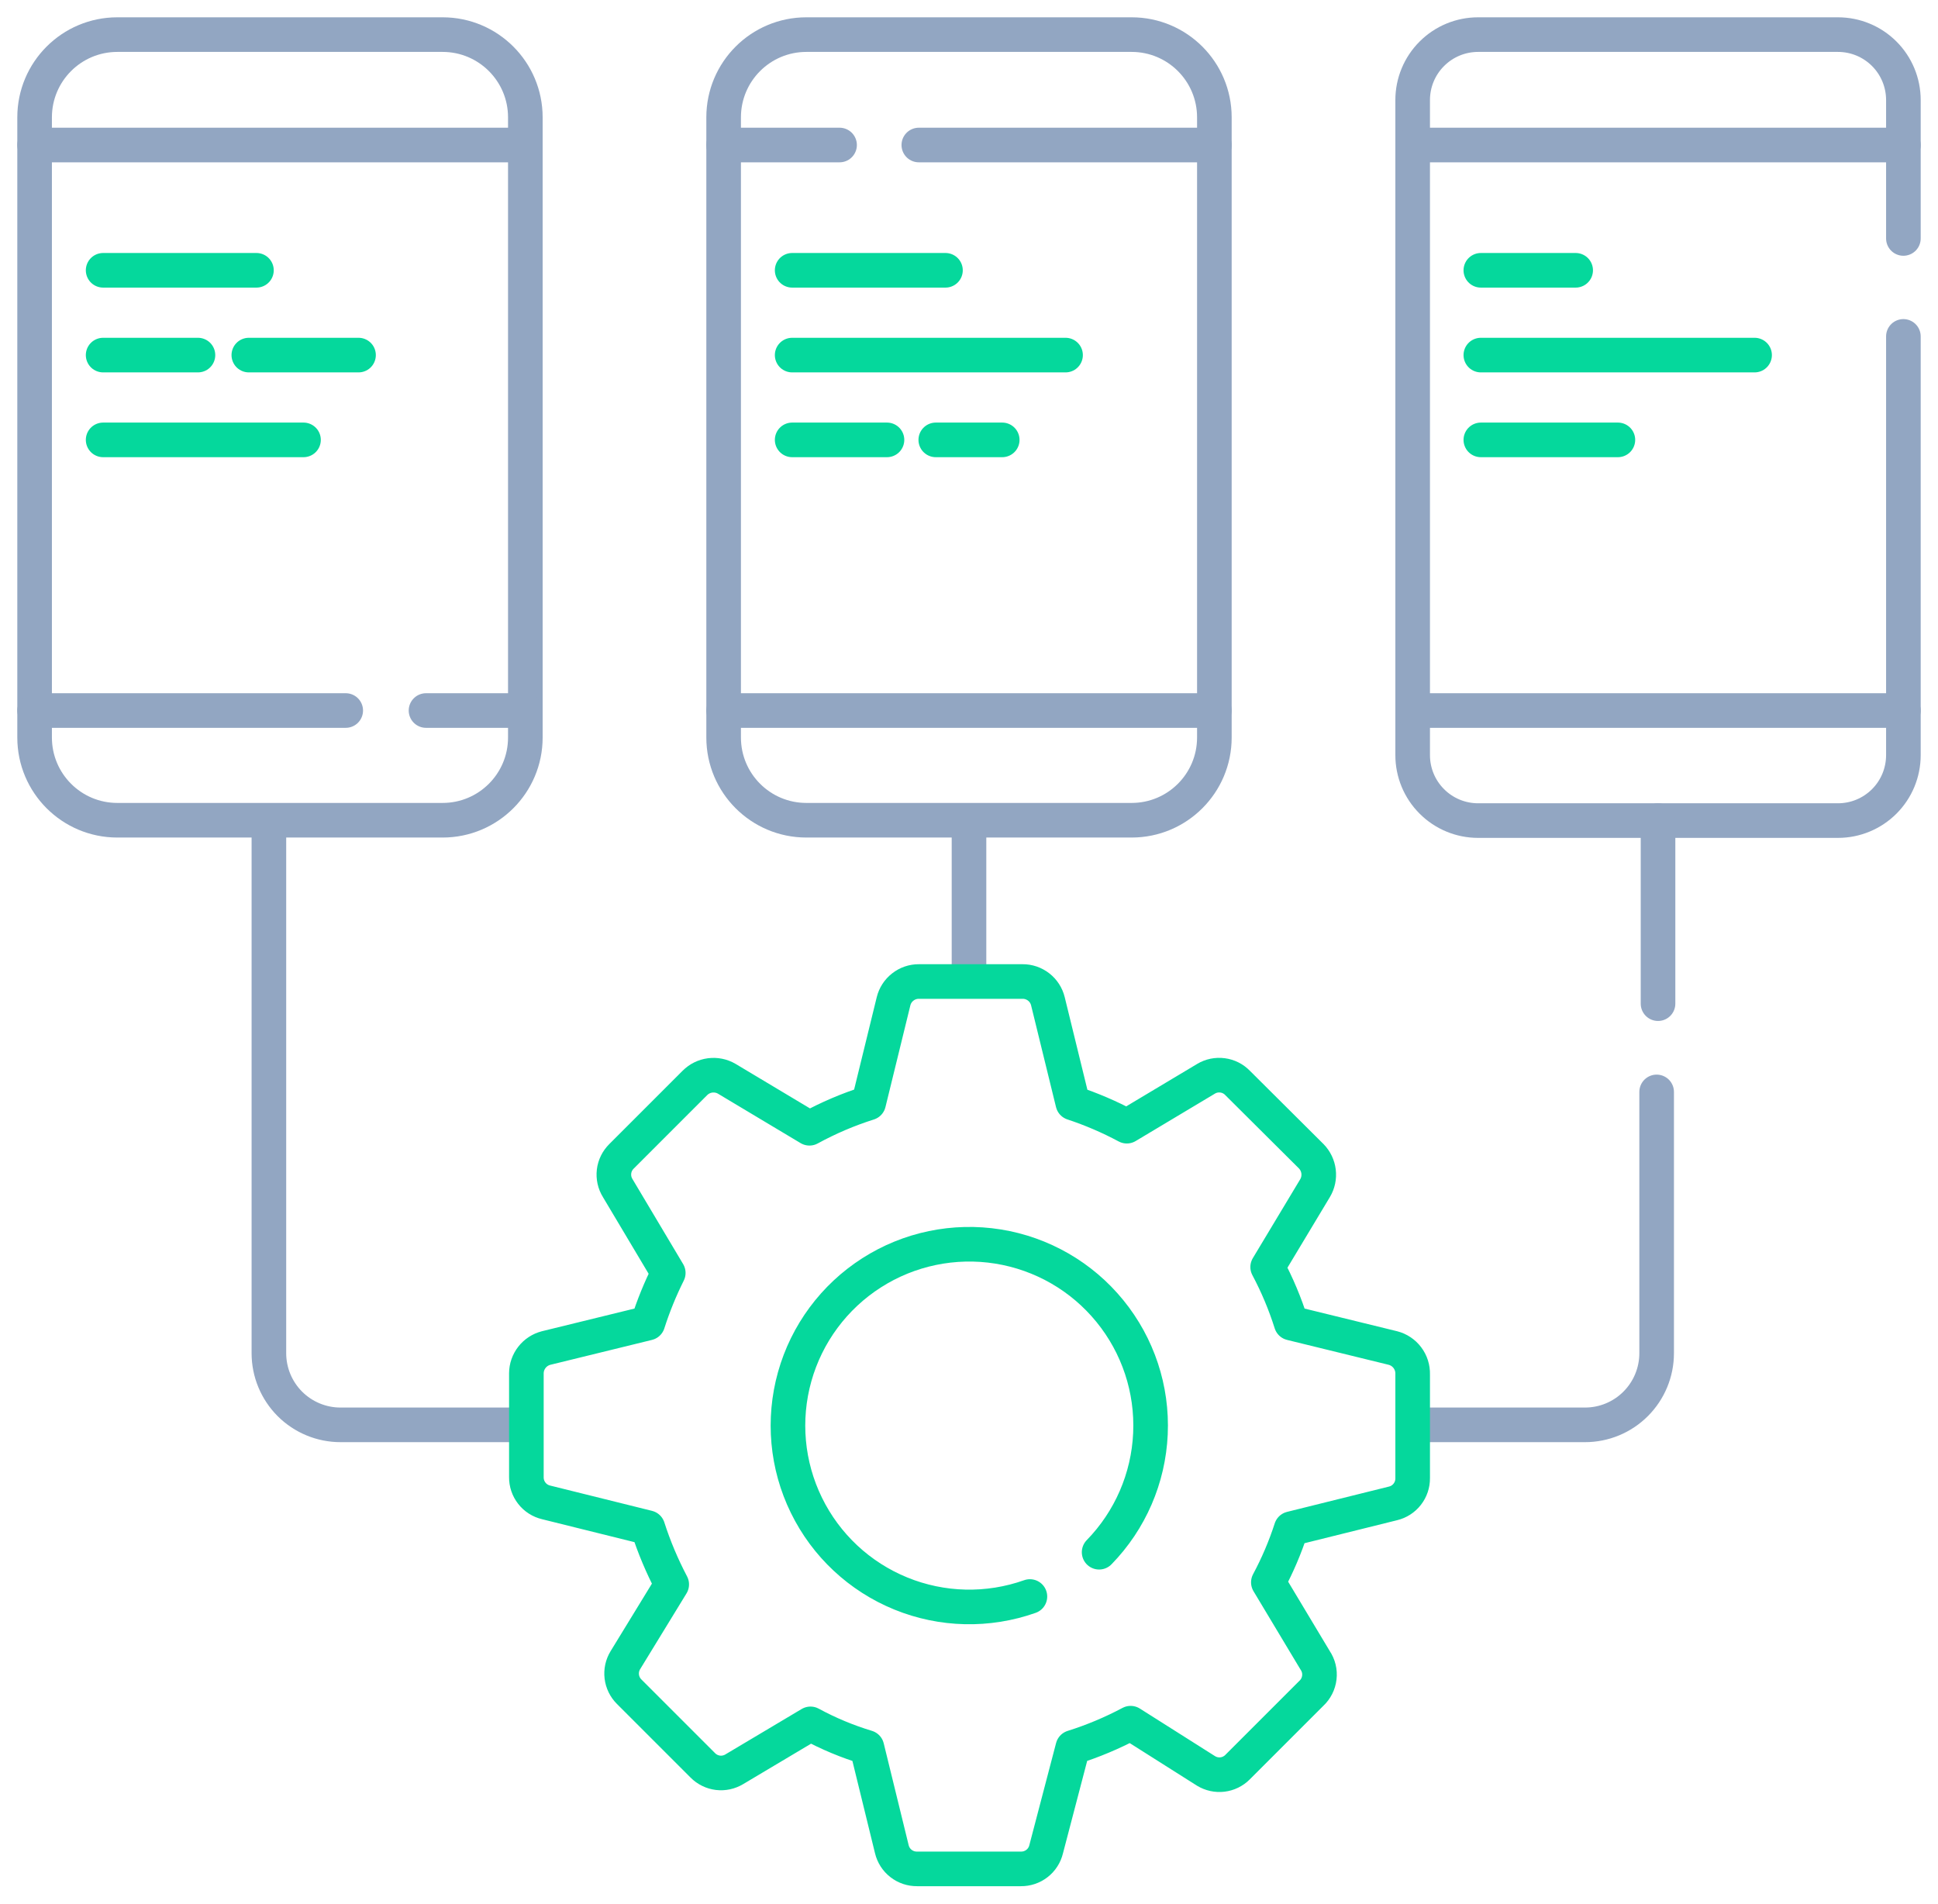
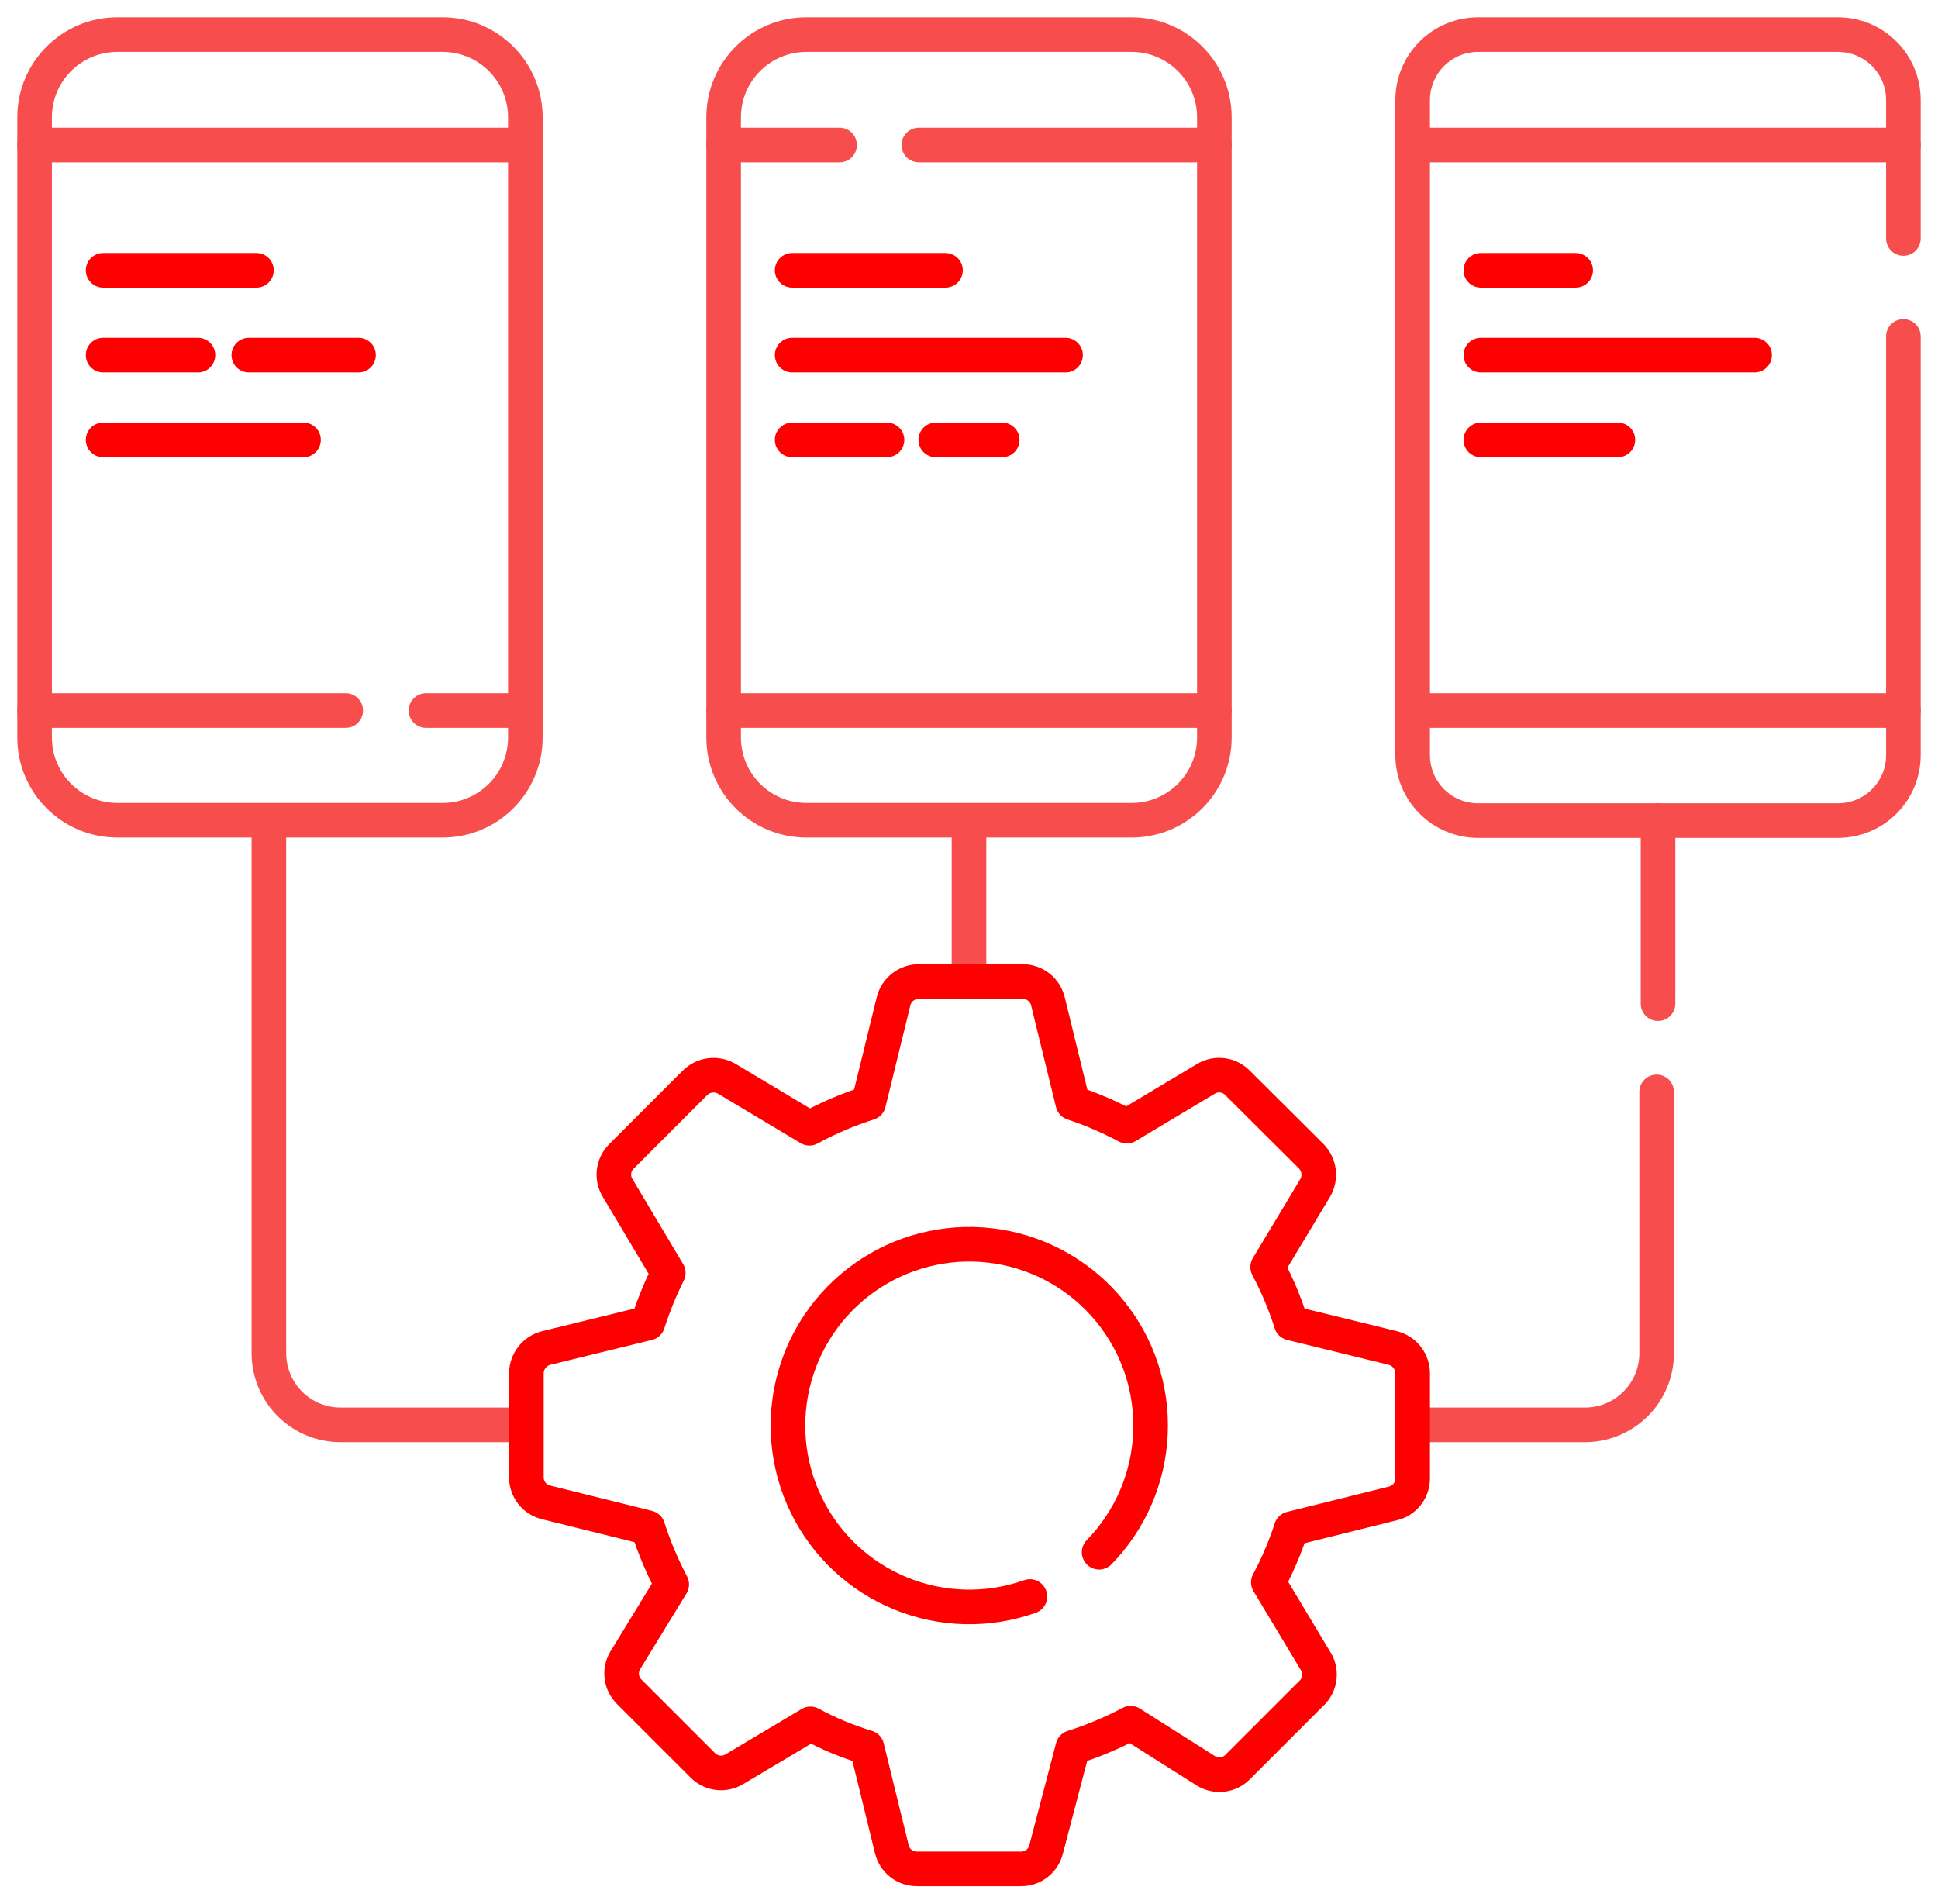
<svg xmlns="http://www.w3.org/2000/svg" width="56" height="55" viewBox="0 0 56 55" fill="none">
-   <path d="M32.7 1H23.3C21.98 1 20.91 2.07 20.91 3.39V21.31C20.91 22.63 21.98 23.7 23.3 23.7H32.7C34.02 23.7 35.09 22.63 35.09 21.31V3.39C35.09 2.07 34.02 1 32.7 1Z" stroke="#92A6C2" stroke-linecap="round" stroke-linejoin="round" />
-   <path d="M26.55 4.19H35.09" stroke="#92A6C2" stroke-linecap="round" stroke-linejoin="round" />
-   <path d="M20.91 4.19H24.26" stroke="#92A6C2" stroke-linecap="round" stroke-linejoin="round" />
-   <path d="M22.89 7.81H27.32" stroke="#05D89C" stroke-linecap="round" stroke-linejoin="round" />
-   <path d="M22.89 10.26H30.79" stroke="#05D89C" stroke-linecap="round" stroke-linejoin="round" />
-   <path d="M22.89 12.71H25.63" stroke="#05D89C" stroke-linecap="round" stroke-linejoin="round" />
-   <path d="M27.04 12.71H28.96" stroke="#05D89C" stroke-linecap="round" stroke-linejoin="round" />
-   <path d="M20.91 20.53H35.09" stroke="#92A6C2" stroke-linecap="round" stroke-linejoin="round" />
-   <path d="M12.79 1H3.39C2.07 1 1 2.07 1 3.39V21.31C1 22.63 2.07 23.7 3.39 23.7H12.79C14.11 23.7 15.18 22.63 15.18 21.31V3.39C15.18 2.07 14.11 1 12.79 1Z" stroke="#92A6C2" stroke-linecap="round" stroke-linejoin="round" />
-   <path d="M1 4.19H15.18" stroke="#92A6C2" stroke-linecap="round" stroke-linejoin="round" />
-   <path d="M2.98 7.81H7.41" stroke="#05D89C" stroke-linecap="round" stroke-linejoin="round" />
-   <path d="M2.98 10.26H5.72" stroke="#05D89C" stroke-linecap="round" stroke-linejoin="round" />
-   <path d="M7.19 10.26H10.36" stroke="#05D89C" stroke-linecap="round" stroke-linejoin="round" />
-   <path d="M2.98 12.71H8.77" stroke="#05D89C" stroke-linecap="round" stroke-linejoin="round" />
-   <path d="M12.31 20.53H15.18" stroke="#92A6C2" stroke-linecap="round" stroke-linejoin="round" />
-   <path d="M1 20.53H9.99" stroke="#92A6C2" stroke-linecap="round" stroke-linejoin="round" />
-   <path d="M55 9.72V21.82C55 22.321 54.801 22.802 54.447 23.156C54.092 23.511 53.612 23.71 53.11 23.71H42.71C42.209 23.71 41.728 23.511 41.374 23.156C41.019 22.802 40.82 22.321 40.82 21.82V2.89C40.82 2.389 41.019 1.908 41.374 1.554C41.728 1.199 42.209 1 42.71 1H53.11C53.612 1 54.092 1.199 54.447 1.554C54.801 1.908 55 2.389 55 2.89V6.89" stroke="#92A6C2" stroke-linecap="round" stroke-linejoin="round" />
-   <path d="M40.82 4.19H55" stroke="#92A6C2" stroke-linecap="round" stroke-linejoin="round" />
-   <path d="M42.79 7.81H45.53" stroke="#05D89C" stroke-linecap="round" stroke-linejoin="round" />
-   <path d="M42.79 10.26H50.7" stroke="#05D89C" stroke-linecap="round" stroke-linejoin="round" />
-   <path d="M42.79 12.71H46.75" stroke="#05D89C" stroke-linecap="round" stroke-linejoin="round" />
-   <path d="M40.82 20.53H55" stroke="#92A6C2" stroke-linecap="round" stroke-linejoin="round" />
-   <path d="M28 28.29V23.71" stroke="#92A6C2" stroke-linecap="round" stroke-linejoin="round" />
-   <path d="M47.91 29V23.71" stroke="#92A6C2" stroke-linecap="round" stroke-linejoin="round" />
-   <path d="M41 41.17H45.8C46.349 41.17 46.876 40.952 47.264 40.563C47.652 40.175 47.87 39.649 47.87 39.1V31.55" stroke="#92A6C2" stroke-linecap="round" stroke-linejoin="round" />
-   <path d="M14.839 41.17H9.84C9.291 41.17 8.764 40.952 8.376 40.564C7.988 40.175 7.77 39.649 7.77 39.1V23.71" stroke="#92A6C2" stroke-linecap="round" stroke-linejoin="round" />
-   <path d="M40.25 38.95L37.31 38.23C37.133 37.67 36.906 37.128 36.63 36.61L38 34.33C38.086 34.186 38.121 34.017 38.101 33.851C38.081 33.685 38.007 33.53 37.89 33.41L35.76 31.29C35.644 31.17 35.491 31.093 35.326 31.072C35.161 31.05 34.993 31.084 34.85 31.17L32.56 32.54C32.06 32.272 31.538 32.048 31 31.87L30.28 28.93C30.24 28.767 30.146 28.622 30.014 28.519C29.881 28.415 29.718 28.359 29.55 28.36H26.55C26.382 28.359 26.219 28.415 26.087 28.519C25.954 28.622 25.86 28.767 25.82 28.93L25.1 31.87C24.508 32.057 23.935 32.302 23.39 32.6L21 31.17C20.855 31.085 20.686 31.052 20.52 31.073C20.353 31.095 20.199 31.171 20.08 31.29L17.96 33.41C17.84 33.528 17.763 33.683 17.743 33.85C17.723 34.018 17.761 34.187 17.85 34.33L19.31 36.78C19.077 37.247 18.879 37.732 18.72 38.23L15.78 38.95C15.618 38.992 15.474 39.086 15.371 39.218C15.268 39.35 15.211 39.512 15.21 39.68V42.68C15.208 42.848 15.263 43.012 15.367 43.145C15.47 43.278 15.616 43.371 15.78 43.41L18.72 44.14C18.902 44.706 19.133 45.254 19.41 45.78L18.07 47.97C17.983 48.112 17.947 48.279 17.967 48.444C17.987 48.609 18.062 48.763 18.18 48.88L20.31 51.01C20.427 51.128 20.581 51.203 20.746 51.223C20.911 51.243 21.078 51.206 21.22 51.12L23.42 49.81C23.939 50.092 24.485 50.319 25.05 50.49L25.77 53.43C25.809 53.594 25.902 53.74 26.035 53.843C26.168 53.947 26.332 54.002 26.5 54H29.5C29.668 54.002 29.832 53.947 29.965 53.843C30.098 53.74 30.191 53.594 30.23 53.43L31 50.49C31.577 50.309 32.136 50.074 32.67 49.79L34.85 51.17C34.992 51.256 35.159 51.293 35.324 51.273C35.489 51.253 35.643 51.178 35.76 51.06L37.89 48.93C38.02 48.81 38.103 48.647 38.123 48.47C38.144 48.294 38.1 48.117 38 47.97L36.65 45.72C36.916 45.224 37.137 44.705 37.31 44.17L40.25 43.44C40.414 43.401 40.56 43.308 40.663 43.175C40.767 43.042 40.822 42.878 40.82 42.71V39.71C40.825 39.537 40.772 39.368 40.668 39.23C40.565 39.092 40.417 38.993 40.25 38.95V38.95Z" stroke="#05D89C" stroke-linecap="round" stroke-linejoin="round" />
-   <path d="M31.76 44.85C32.658 43.929 33.186 42.71 33.243 41.425C33.301 40.14 32.884 38.879 32.071 37.882C31.259 36.884 30.108 36.221 28.838 36.017C27.568 35.814 26.267 36.084 25.184 36.778C24.101 37.471 23.31 38.539 22.963 39.777C22.616 41.016 22.736 42.339 23.302 43.494C23.867 44.65 24.838 45.557 26.029 46.043C27.219 46.529 28.547 46.56 29.76 46.13" stroke="#05D89C" stroke-linecap="round" stroke-linejoin="round" />
+   <path d="M32.7 1H23.3C21.98 1 20.91 2.07 20.91 3.39V21.31C20.91 22.63 21.98 23.7 23.3 23.7H32.7C34.02 23.7 35.09 22.63 35.09 21.31V3.39C35.09 2.07 34.02 1 32.7 1Z" stroke="#f74d4d" stroke-linecap="round" stroke-linejoin="round" />
+   <path d="M26.55 4.19H35.09" stroke="#f74d4d" stroke-linecap="round" stroke-linejoin="round" />
+   <path d="M20.91 4.19H24.26" stroke="#f74d4d" stroke-linecap="round" stroke-linejoin="round" />
+   <path d="M22.89 7.81H27.32" stroke="#ff0000" stroke-linecap="round" stroke-linejoin="round" />
+   <path d="M22.89 10.26H30.79" stroke="#ff0000" stroke-linecap="round" stroke-linejoin="round" />
+   <path d="M22.89 12.71H25.63" stroke="#ff0000" stroke-linecap="round" stroke-linejoin="round" />
+   <path d="M27.04 12.71H28.96" stroke="#ff0000" stroke-linecap="round" stroke-linejoin="round" />
+   <path d="M20.91 20.53H35.09" stroke="#f74d4d" stroke-linecap="round" stroke-linejoin="round" />
+   <path d="M12.79 1H3.39C2.07 1 1 2.07 1 3.39V21.31C1 22.63 2.07 23.7 3.39 23.7H12.79C14.11 23.7 15.18 22.63 15.18 21.31V3.39C15.18 2.07 14.11 1 12.79 1Z" stroke="#f74d4d" stroke-linecap="round" stroke-linejoin="round" />
+   <path d="M1 4.19H15.18" stroke="#f74d4d" stroke-linecap="round" stroke-linejoin="round" />
+   <path d="M2.98 7.81H7.41" stroke="#ff0000" stroke-linecap="round" stroke-linejoin="round" />
+   <path d="M2.98 10.26H5.72" stroke="#ff0000" stroke-linecap="round" stroke-linejoin="round" />
+   <path d="M7.19 10.26H10.36" stroke="#ff0000" stroke-linecap="round" stroke-linejoin="round" />
+   <path d="M2.98 12.71H8.77" stroke="#ff0000" stroke-linecap="round" stroke-linejoin="round" />
+   <path d="M12.31 20.53H15.18" stroke="#f74d4d" stroke-linecap="round" stroke-linejoin="round" />
+   <path d="M1 20.53H9.99" stroke="#f74d4d" stroke-linecap="round" stroke-linejoin="round" />
+   <path d="M55 9.72V21.82C55 22.321 54.801 22.802 54.447 23.156C54.092 23.511 53.612 23.71 53.11 23.71H42.71C42.209 23.71 41.728 23.511 41.374 23.156C41.019 22.802 40.82 22.321 40.82 21.82V2.89C40.82 2.389 41.019 1.908 41.374 1.554C41.728 1.199 42.209 1 42.71 1H53.11C53.612 1 54.092 1.199 54.447 1.554C54.801 1.908 55 2.389 55 2.89V6.89" stroke="#f74d4d" stroke-linecap="round" stroke-linejoin="round" />
+   <path d="M40.82 4.19H55" stroke="#f74d4d" stroke-linecap="round" stroke-linejoin="round" />
+   <path d="M42.79 7.81H45.53" stroke="#ff0000" stroke-linecap="round" stroke-linejoin="round" />
+   <path d="M42.79 10.26H50.7" stroke="#ff0000" stroke-linecap="round" stroke-linejoin="round" />
+   <path d="M42.79 12.71H46.75" stroke="#ff0000" stroke-linecap="round" stroke-linejoin="round" />
+   <path d="M40.82 20.53H55" stroke="#f74d4d" stroke-linecap="round" stroke-linejoin="round" />
+   <path d="M28 28.29V23.71" stroke="#f74d4d" stroke-linecap="round" stroke-linejoin="round" />
+   <path d="M47.91 29V23.71" stroke="#f74d4d" stroke-linecap="round" stroke-linejoin="round" />
+   <path d="M41 41.17H45.8C46.349 41.17 46.876 40.952 47.264 40.563C47.652 40.175 47.87 39.649 47.87 39.1V31.55" stroke="#f74d4d" stroke-linecap="round" stroke-linejoin="round" />
+   <path d="M14.839 41.17H9.84C9.291 41.17 8.764 40.952 8.376 40.564C7.988 40.175 7.77 39.649 7.77 39.1V23.71" stroke="#f74d4d" stroke-linecap="round" stroke-linejoin="round" />
+   <path d="M40.25 38.95L37.31 38.23C37.133 37.67 36.906 37.128 36.63 36.61L38 34.33C38.086 34.186 38.121 34.017 38.101 33.851C38.081 33.685 38.007 33.53 37.89 33.41L35.76 31.29C35.644 31.17 35.491 31.093 35.326 31.072C35.161 31.05 34.993 31.084 34.85 31.17L32.56 32.54C32.06 32.272 31.538 32.048 31 31.87L30.28 28.93C30.24 28.767 30.146 28.622 30.014 28.519C29.881 28.415 29.718 28.359 29.55 28.36H26.55C26.382 28.359 26.219 28.415 26.087 28.519C25.954 28.622 25.86 28.767 25.82 28.93L25.1 31.87C24.508 32.057 23.935 32.302 23.39 32.6L21 31.17C20.855 31.085 20.686 31.052 20.52 31.073C20.353 31.095 20.199 31.171 20.08 31.29L17.96 33.41C17.84 33.528 17.763 33.683 17.743 33.85C17.723 34.018 17.761 34.187 17.85 34.33L19.31 36.78C19.077 37.247 18.879 37.732 18.72 38.23L15.78 38.95C15.618 38.992 15.474 39.086 15.371 39.218C15.268 39.35 15.211 39.512 15.21 39.68V42.68C15.208 42.848 15.263 43.012 15.367 43.145C15.47 43.278 15.616 43.371 15.78 43.41L18.72 44.14C18.902 44.706 19.133 45.254 19.41 45.78L18.07 47.97C17.983 48.112 17.947 48.279 17.967 48.444C17.987 48.609 18.062 48.763 18.18 48.88L20.31 51.01C20.427 51.128 20.581 51.203 20.746 51.223C20.911 51.243 21.078 51.206 21.22 51.12L23.42 49.81C23.939 50.092 24.485 50.319 25.05 50.49L25.77 53.43C25.809 53.594 25.902 53.74 26.035 53.843C26.168 53.947 26.332 54.002 26.5 54H29.5C29.668 54.002 29.832 53.947 29.965 53.843C30.098 53.74 30.191 53.594 30.23 53.43L31 50.49C31.577 50.309 32.136 50.074 32.67 49.79L34.85 51.17C34.992 51.256 35.159 51.293 35.324 51.273C35.489 51.253 35.643 51.178 35.76 51.06L37.89 48.93C38.02 48.81 38.103 48.647 38.123 48.47C38.144 48.294 38.1 48.117 38 47.97L36.65 45.72C36.916 45.224 37.137 44.705 37.31 44.17L40.25 43.44C40.414 43.401 40.56 43.308 40.663 43.175C40.767 43.042 40.822 42.878 40.82 42.71V39.71C40.825 39.537 40.772 39.368 40.668 39.23C40.565 39.092 40.417 38.993 40.25 38.95V38.95Z" stroke="#ff0000" stroke-linecap="round" stroke-linejoin="round" />
+   <path d="M31.76 44.85C32.658 43.929 33.186 42.71 33.243 41.425C33.301 40.14 32.884 38.879 32.071 37.882C31.259 36.884 30.108 36.221 28.838 36.017C27.568 35.814 26.267 36.084 25.184 36.778C24.101 37.471 23.31 38.539 22.963 39.777C22.616 41.016 22.736 42.339 23.302 43.494C23.867 44.65 24.838 45.557 26.029 46.043C27.219 46.529 28.547 46.56 29.76 46.13" stroke="#ff0000" stroke-linecap="round" stroke-linejoin="round" />
</svg>
